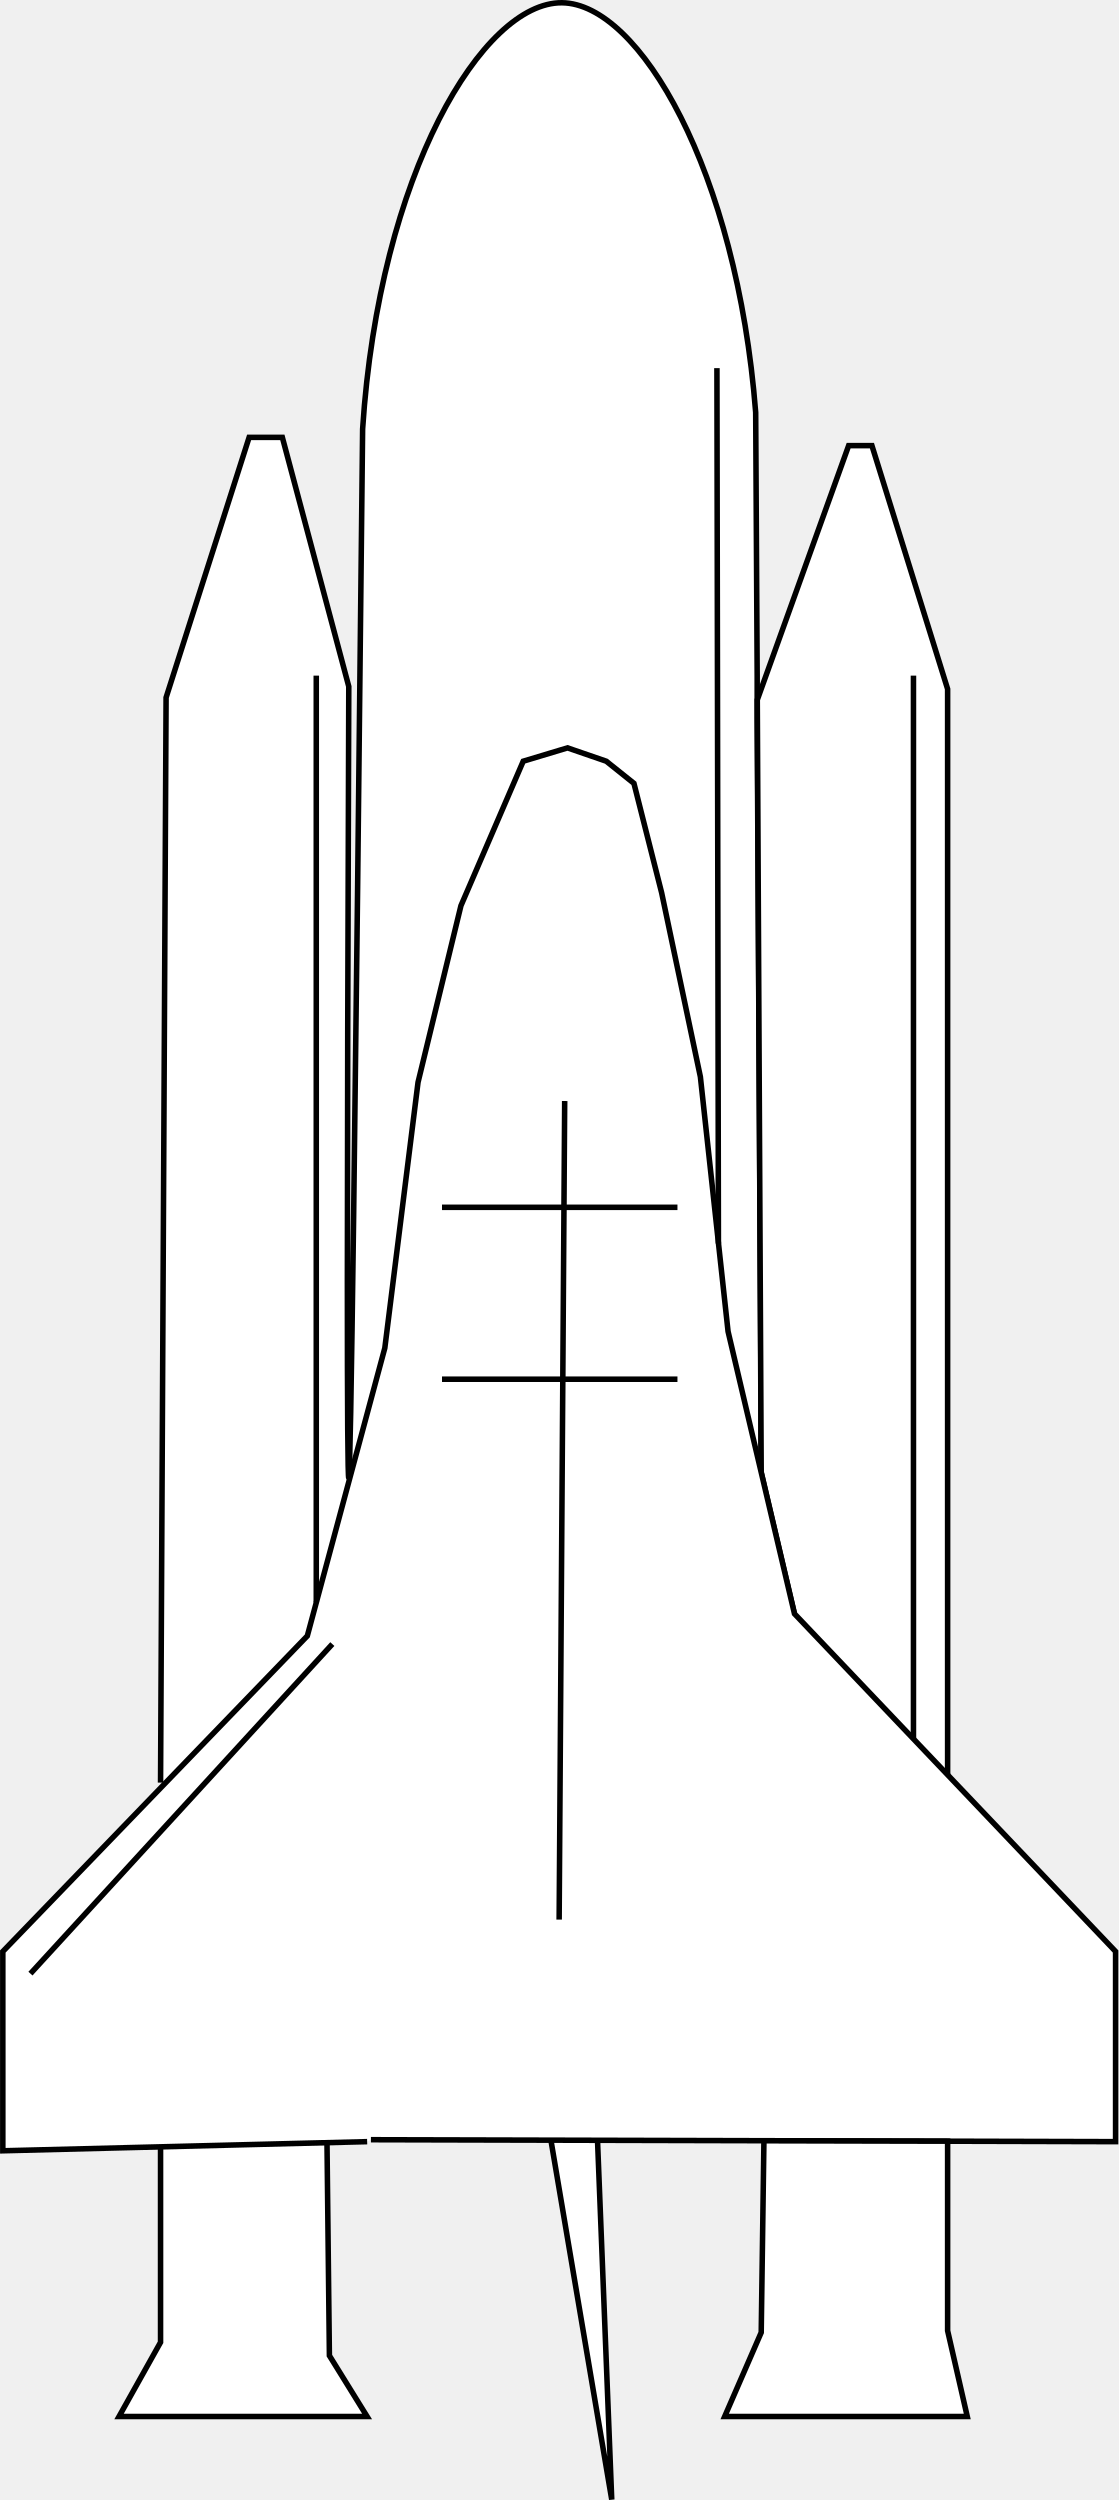
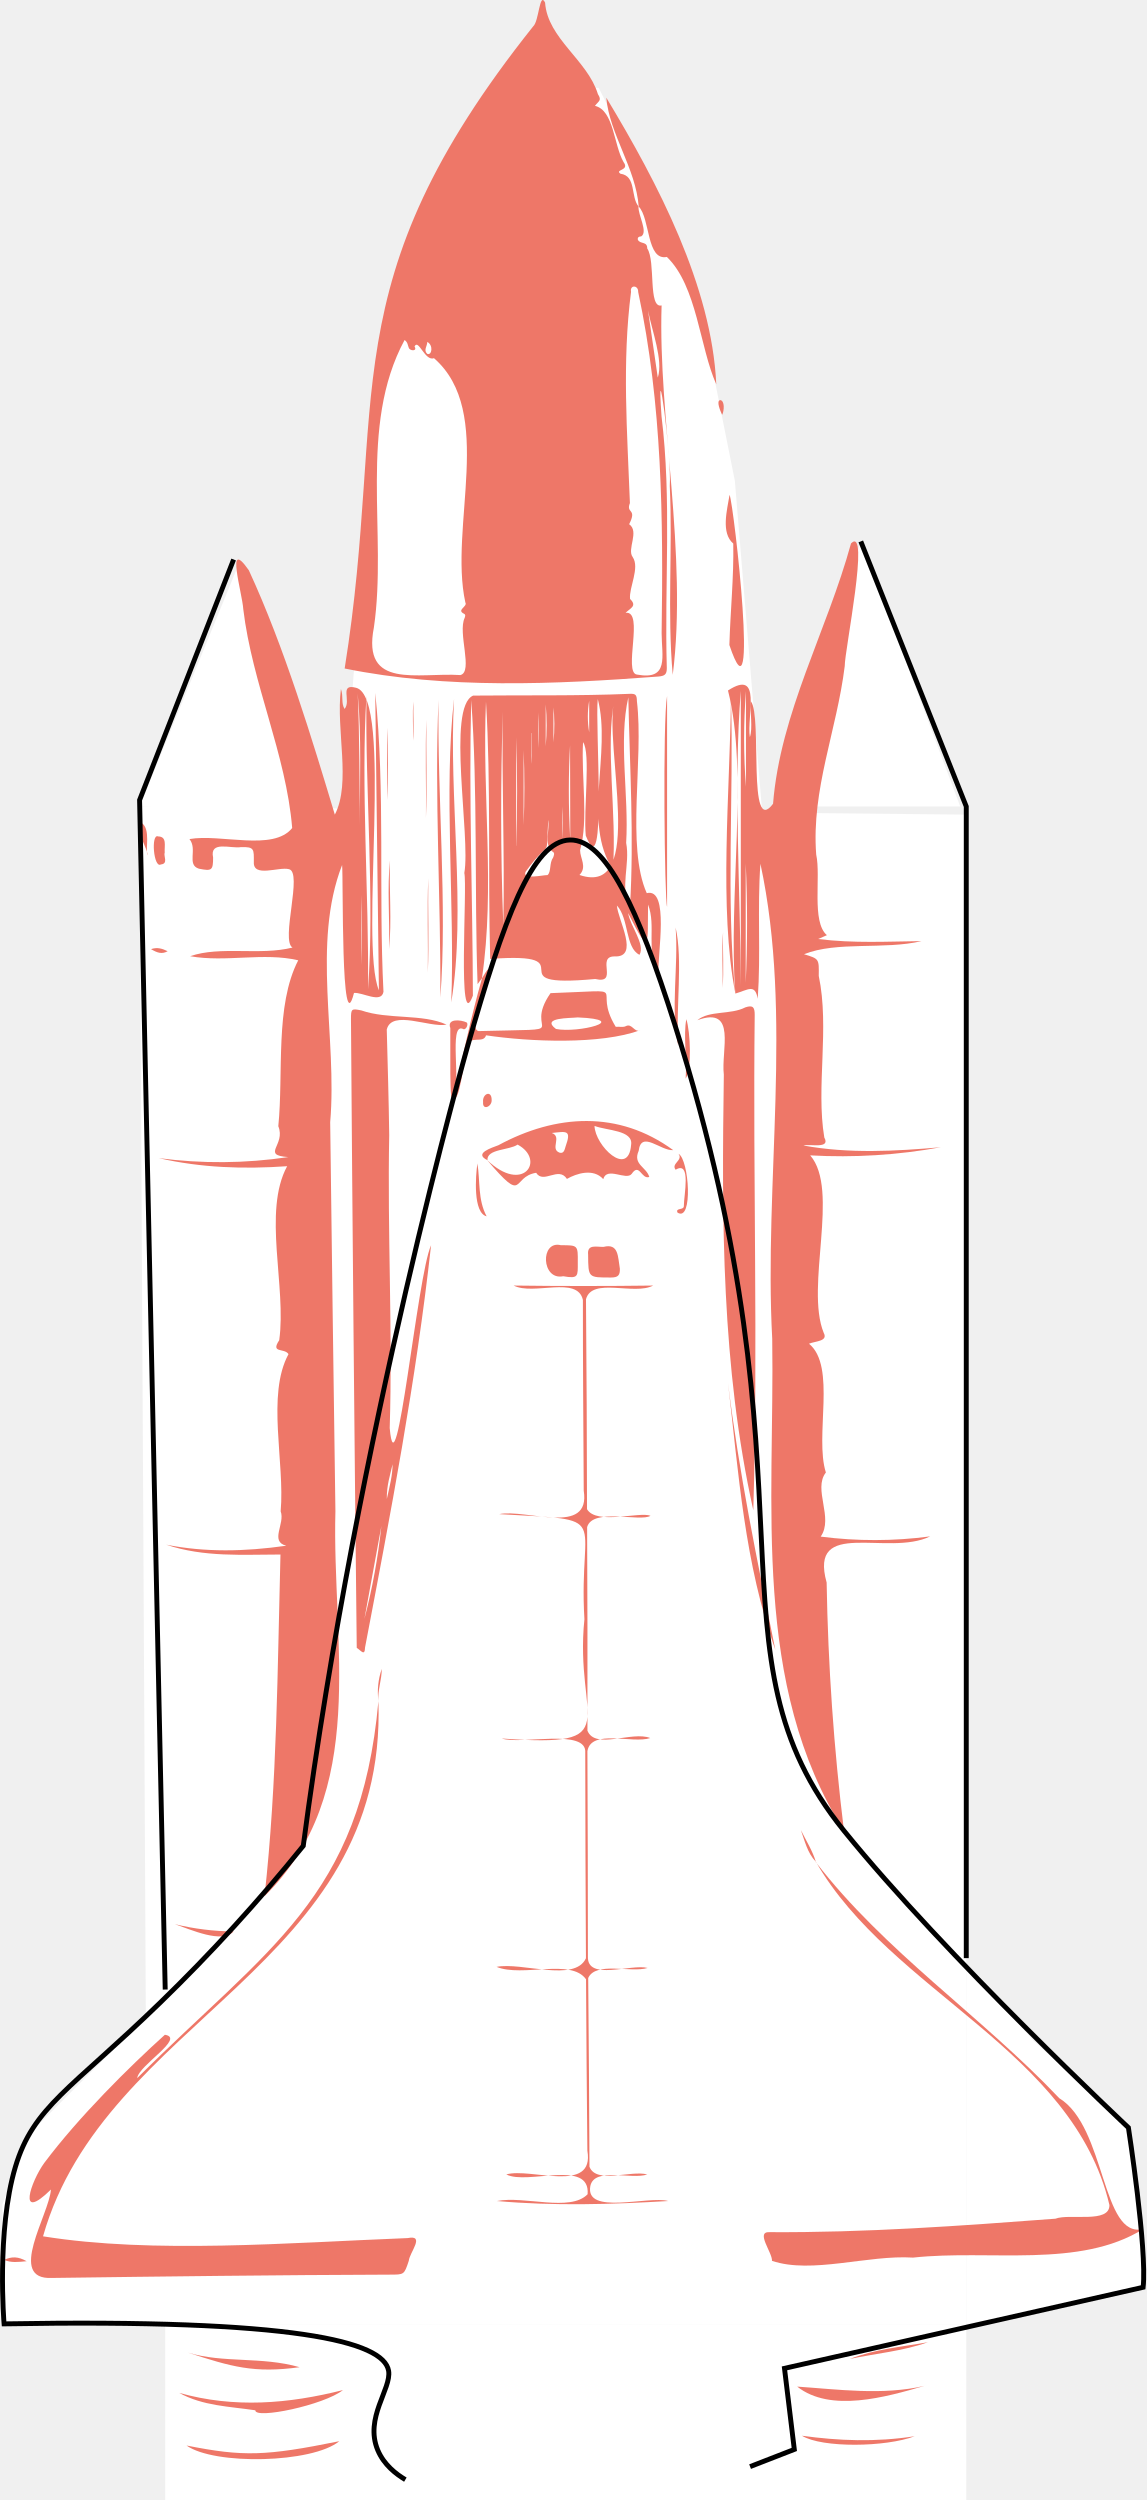
- <svg xmlns="http://www.w3.org/2000/svg" viewBox="0 0 202 451.58">
-   <path d="M439,356q.5-98,1-196l15-47h6l12,45q-.51,143,0,143t2.5-189.5c3-46.18,21.71-77.12,36-77,14,.12,31.59,30.32,35,74l.27,47.57c0,1.44,0,4.34,0,4.34l0,3.85.69,122.24V300" transform="translate(-410 -34)" fill="#fff" stroke="#000" />
-   <polyline points="171.17 322 171.17 124.46 157.5 80.5 153.29 80.5 136.79 126.41 137.5 266 143.5 291.5" fill="#fff" stroke="#000" />
-   <line x1="112.7" y1="161.25" x2="89.99" y2="161.25" fill="#fff" stroke="#000" />
-   <path d="M607.5,411.5h-64c-.33-3-.67-6-1-9h63C606.17,405.5,606.83,408.5,607.5,411.5Z" transform="translate(-410 -34)" fill="#fff" stroke="#000" />
-   <path d="M605.5,394.5c-.33-2.33-.67-4.67-1-7l-52-49-9-34h-65q-4,16-8,32l-55,54-.47,9.9h0l0,.59c0,.26-.49,10.25-.5,10.51l56,1v-11c-15.33-.33-39.67-.67-55-1" transform="translate(-410 -34)" fill="#fff" stroke="#000" />
-   <polygon points="106.5 363.5 129.13 363.5 123.5 360.5 112.7 360.5 106.5 363.5" fill="#fff" stroke="#000" />
-   <polyline points="106.5 350.5 110.5 451.5 99.5 386.5" fill="#fff" stroke="#000" />
-   <polyline points="29 386.85 29 423.09 21.5 436.5 66.31 436.5 59.5 425.5 59.06 386.59" fill="#fff" stroke="#000" />
-   <path d="M477,420.5l71,.18,63.51.17V386.5l-58-61-12-51-5-46-7-33.25-5-19.75-5-4-7-2.41-8,2.41-11.25,26.1-7.75,31.9-6,48-14,52-55,57v36l65.81-1.65" transform="translate(-410 -34)" fill="#fff" stroke="#000" />
-   <path d="M581.5,427" transform="translate(-410 -34)" fill="#fff" stroke="#000" />
-   <line x1="102" y1="198.88" x2="101" y2="346.74" fill="#fff" stroke="#000" />
-   <line x1="129.5" y1="66.5" x2="129.77" y2="224.63" fill="#fff" stroke="#000" />
-   <line x1="165" y1="122.04" x2="165" y2="314.11" fill="#fff" stroke="#000" />
-   <line x1="57.13" y1="122.04" x2="57.13" y2="289.44" fill="#fff" stroke="#000" />
-   <polygon points="130.9 436.5 174.72 436.5 171.17 421 171.17 386.77 137.99 386.69 137.5 421.32 130.9 436.5" fill="#fff" stroke="#000" />
-   <line x1="79.84" y1="218.08" x2="122.37" y2="218.08" fill="#fff" stroke="#000" />
-   <line x1="79.84" y1="249.13" x2="122.37" y2="249.13" fill="#fff" stroke="#000" />
-   <line x1="5.5" y1="356.5" x2="60.03" y2="296.97" fill="#fff" stroke="#000" />
-   <path d="M550.51,331" transform="translate(-410 -34)" fill="#fff" stroke="#000" />
+ <svg xmlns="http://www.w3.org/2000/svg" viewBox="0 0 466.58 1017.68">
+   <rect x="67.25" y="946.12" width="326.1" height="71.56" fill="#fff" />
+   <polygon points="393.34 946.12 60.01 946.12 56.82 328.3 393.34 331.61 393.34 946.12" fill="#fff" />
+   <polygon points="136.31 331.61 56.82 328.3 97.8 228.07 136.31 331.61" fill="#fff" />
+   <polygon points="390.89 328.3 315.68 328.3 350.4 220.39 390.89 328.3" fill="#fff" />
+   <polygon points="243.71 35.78 199.29 34.43 154.41 140.12 139.7 329.24 310.5 333.51 299.15 195.82 282.45 112.13 243.71 35.78" fill="#fff" />
+   <polygon points="67.25 813.23 12.03 868.53 1 897.28 1 946.12 67.25 946.12 67.25 813.23" fill="#fff" />
+   <polygon points="420.67 830.68 393.34 799.27 393.34 946.12 465.34 931.09 463.19 891.56 459.34 866.09 420.67 830.68" fill="#fff" />
+   <path d="M545.58,97.92c-.27,3.5,4,10.42,1.09,12.22-.8,0-1.55.32-1.37,1.32.85,1.94,3.9.58,3.82,3.57,3.53,5.16.25,24.61,5.86,23.21-1.49,45.34,10.68,102,4.53,150.38-2.28-25.41,0-51.29-1.2-76.87.78-12.23-5.59-59.28-3.36-28.38,4.19,34.06,1.15,68.31,2.15,102.5,0,2.69-.93,3.17-3.32,3.43-42.27,3.18-86.3,5.21-127.82-3.26C443.61,175.82,419,129.76,502.69,24.66c2.39-2,2.57-14.4,4.86-9.69,1,14.64,17.29,23.4,21.5,37.26,1.67,2.62.39,2.69-1.2,4.77,7.73,1.84,7.58,15.81,11.66,22.93,2.62,3.52-3.78,2.88-1.3,4.69,6.63.93,4,9.33,7.45,13.42Zm-95.23,54.4c-19,35.23-6.93,78.94-12.49,117-5,25.47,18,18.26,35.2,19.39,5.35-1.32-1.19-17.26,1.77-23.32.15-.54.5-1.24-.29-1.64-3.24-1.58,1.6-2.91.55-4.6-6.77-30.92,12.29-77.55-12.76-99.43-3.7,1.4-6.36-8.17-7.93-4.74,1.31,1.94-1.83,1.92-2.34.5C451.62,154.49,451.7,153.25,450.35,152.32Zm90,111.05c7.68-1-1.15,24.54,4.64,25.15,13.2,2.41,10-7.46,10-16.92.69-46.52.25-93.18-9.55-138.85.14-2.81-3.47-3-2.9-.05-3.71,28.81-1.54,57-.46,86-1.74,4.42,3.07,2-.31,8.6,4.27,3-1,10.16,1.44,13.37,3,4.4-1.57,12.36-1.07,17.06C545.13,260.62,542.27,261.46,540.31,263.37Zm13.1-95.82c2.23-7.05-2.38-18.9-4-27.24Q551.41,153.93,553.41,167.55ZM459.6,153.1c-.07,1.9-1.6,3.27-.07,4.83C461.48,158.81,462.16,154.4,459.6,153.1Z" transform="translate(-285.66 -13.91)" fill="#ee7768" />
+   <path d="M404.73,399.63c-4.91-2.79,4.3-30.85-1.48-31.91-4.05-1.07-14.61,3.57-14.26-2.89,0-5.16.33-6.26-5.25-6.08-4.09.7-12.85-2.77-11.33,4.23,0,5.24-.52,5.61-5.78,4.55-5.12-1.58-.44-7.92-3.85-12.06,12.76-2.24,34.08,5.13,41.82-4.49-2.48-30.15-16.28-58.74-19.91-89.1-.38-6.47-7.48-29.81,2.27-15.81,14.51,31.38,25.9,69.25,35,99.45,6.72-12.95.36-34.4,2.48-51.14,1.09,3.1,0,5.67,1.47,8.13,2.91-3.34-2.39-10.51,4.72-8.62,15.47,4,1.13,103.65,9.27,123.16-.5-40.27-1-80.53-1.49-121.08,4.12,39.77,1.31,81.32,3.35,121.68-.92,4.92-8.57.08-12,.47-5.39,21.19-4.31-46.81-4.84-52.09-12.43,32-1.89,70.34-4.85,104.7q1,79.18,2.13,158.34c-1.49,53.85,14,114.41-28.86,156.73,5.17-46.76,5.26-92.8,6.49-139.09-15.17,0-31.15,1.2-46.51-4,15.91,3.14,31.85,2.84,48.87.42-6.86-1.73-.38-9-2.28-14,1.76-20-5.84-47.33,3.19-64-1.71-2.62-7.41-.18-3.78-5.65,3.05-21.68-6.82-52.31,3.23-70.84-17.66,1.24-35.07.66-52.26-3.29a189,189,0,0,0,52.72-.42c-11.32-.81-.89-4.86-4.06-12.57,2.18-21.64-1.44-49.07,8.11-67.54-14.16-3.32-29.38.93-44-1.66C375.35,398.87,391.47,403,404.73,399.63Zm30.73,17c2.77-36.95-1.19-80.41-.62-119.51C432.5,334.5,435.91,377.43,435.46,416.64Zm-3.28-66.85c-.13-17.81.74-35.7-.91-53.54C432.08,314.07,431.93,331.9,432.18,349.79Zm.8,28.36c-.28,9.09-.28,19.61,0,28.7Z" transform="translate(-285.66 -13.91)" fill="#ee7768" />
+   <path d="M585,418.36c-3-39.05,5.5-90-3-123.37,14.09-9.13,7.54,10.53,8.91,19,1.25-3.71,0-10,.44-14.55,4.68,6-1.52,55.66,9,41.66,2.92-37,22-70.41,31.74-106,7.89-7.66-2.63,43.76-2.56,49.95-3.25,26.33-13.63,50.18-11.62,76.71,2,9.07-2,27.33,4.35,32.84l-3.55,1.56c14.58,1.81,28.34,1,42.1.85-15.18,3.61-34.44-.06-47.86,5.34,6.22,1.88,6.1,1.87,6,8.82,4.48,21.3-1.19,45.18,2.26,65.78,2.68,4.84-6,2.48-8.46,3.27,18.61,3.39,37.25,2.32,55.9.7a225.35,225.35,0,0,1-53.18,3.31c12.16,14-2.15,53.39,5.5,72.24,1.88,3.5-3.36,3.33-6,4.43,11.3,9.22,2.18,37.65,6.88,52.42-5.35,6.83,3.27,18.44-2.11,26.1a170.92,170.92,0,0,0,44.57-.09c-17.23,8.42-49.53-7.7-42.15,18.79a957.64,957.64,0,0,0,7.06,101.07c-37.78-59.5-28.16-133.06-29.21-200.29-3.43-63.94,8.55-131.36-4.8-193.37-1.33,18.24.21,36.5-1.1,54.95C593,414.19,590.2,416.88,585,418.36Zm2.22-123.22c-3,36.89-.19,80.83,0,120Zm2,118.81c.73-15.22.74-33.54,0-48.54Zm.1-118.68a251.58,251.58,0,0,0,0,38.92Z" transform="translate(-285.66 -13.91)" fill="#ee7768" />
+   <path d="M481.89,412.07l-1.82,2.45c-1.35-38.3.13-78.92-2.6-115.64-1,40,.59,80.24.69,120.32-6.42,17.27-2.16-44.69-3.49-49.91,2.65-14.73-7.28-67.6,3.59-72.22,21.25-.22,42.49.17,63.72-.72,2.33-.1,2.93.28,2.95,3,2.84,23.73-4.47,59.09,4,78.14,9.39-2.39,4.29,25.26,4.8,32.26-5.34-8.76-.82-18.8-4.27-27.61-.27,15.71,1.2,22.17-8.1,3.45.81,5.32,7.06,12.67,4.63,17-5.87-2.84-4.22-14.69-9.21-20.08.41,5.91,9.37,21.25-1,20.73-7.59,0,1.88,11.46-7.83,9.19-42.74,4-1.5-11.19-42.75-8.17-.95-34.64.34-71.36-1.71-104.72-1.67,37.41,3.82,75.84-1.66,112.7ZM529,298.46c-1.2,10.38,3.89,77.61-4.89,55.61-1-10.53,2.1-33.72-1.11-38.05-.78,14.33,2.3,31.61-1.2,44,0,3.36,2.94,6.78-.25,10.07,27.59,9.33,9.43-52.78,14.32-71.85-4,19.28,1,47.1-.72,69.62C522.54,348.67,534.68,320.39,529,298.46Zm12.48-.9c-4.17,18.21.25,40-.93,59.47,1.72,8.75-2.75,18.48,1.56,25.89C543.81,354.36,542,326.33,541.43,297.56Zm-32.62,49.87c-1.19,17.94,1.63,6.36-9.24,21.34-1.49,3.38,6.89,1.34,8.92,1.36,1.55-1.23.69-5,2.23-7,.39-1,.89-2.11-.31-2.61C506.92,357.53,509.6,351.59,508.81,347.43Zm-18.3,42.39c.58-28.7-.69-57.44-.23-86.17C489.44,332.38,489.41,361.1,490.51,389.82Zm5.24-31.59c.47-14.16.48-30.21,0-44.2Q495.75,336.13,495.75,358.23Zm22-42.64a346.46,346.46,0,0,0,0,40.25Q517.72,335.71,517.71,315.59Zm-19,34.21c.43-9.52.43-21.1,0-30.59Zm9-32.1a93.7,93.7,0,0,0,0-17.08Zm-5.66-5.23-.2-.16C501.74,328.78,502.15,329.15,502.05,312.47Zm8.81-11.6v15.24A70,70,0,0,0,510.86,300.87ZM505,304a126.29,126.29,0,0,0,0,14.43Zm9.57,51.42a103.51,103.51,0,0,0,0-13.18Zm10.93-56.26a38.09,38.09,0,0,0,0,12.87Z" transform="translate(-285.66 -13.91)" fill="#ee7768" />
+   <path d="M467.44,431c-6.83,1.39-22.3-6.26-24.34,2,.37,14.32.81,28.64,1,42.95-.78,39.82,1.43,79.52.2,119.28,2.62,29.77,11.2-62.06,16.84-74.43-6.07,55.05-16.52,109.41-26.88,163.74-.09,3.76-1.66,1.23-3.38.16q-1.43-128-2.35-256c0-4.16.22-4.31,4.24-3.47C443.56,429,457.67,426.52,467.44,431ZM434,672.91a257.35,257.35,0,0,0,6.92-37.85Q437.42,654,434,672.91Zm11.5-63.07c-1,4.41-2.48,8.79-2.38,14.27C444.29,618.88,445.46,614.49,445.47,609.84Z" transform="translate(-285.66 -13.91)" fill="#ee7768" />
+   <path d="M439.7,706.38c3.7,108.2-111.27,129-136.52,217.87,44.78,7.22,100.3,2.6,148.45.72,7.27-1.44.75,5.83.44,9.24-1.9,5.76-1.88,5.62-7.76,5.64-45.85.16-91.67.73-137.49,1.35-18.56.91-1.17-25.71-.42-36-14,13.77-8.17-3.34-2.7-10.85,14-18.69,34.5-39,49.07-52.14,8.54,1.27-10.75,12.49-11.25,17.64,52.9-52.94,91-73.11,98.18-153.46Z" transform="translate(-285.66 -13.91)" fill="#ee7768" />
+   <path d="M617.67,771.82c28,36.44,67.48,62.77,99.19,96.21,19.08,11.67,17.14,57.55,34.22,53.23-26,16.24-62.43,8.26-93.74,11.66-18.33-1.19-41.25,6.8-57.42,1.32.21-3.34-6.89-12-1-11.68,38.88.24,77.62-2.55,116.36-5.48,5.86-2.22,22.11,2.08,22-5.55-14.85-63.15-88.95-86.64-119.52-139.77Z" transform="translate(-285.66 -13.91)" fill="#ee7768" />
+   <path d="M569.53,429.21c4.86-4.07,13.53-2.11,19.56-5.24,3.19-1.06,3.79.09,3.79,3.08-.78,67.13,1.41,134.77-.57,201.65-13-58.58-12.85-117.65-12-177.33C579.09,441.65,585.83,423.22,569.53,429.21Z" transform="translate(-285.66 -13.91)" fill="#ee7768" />
+   <path d="M484.09,486.19c-5.82-2.8,1.84-5.06,4.47-6.1,23.39-12.66,48.89-14.27,71.14,2-5,.47-13.05-8.28-14.05.3-2.49,5.55,3.16,6.55,4.32,10.63-3.23,1.15-4-6-7.19-1.23-2.24,2.8-10.11-3.15-11.55,2.11-4.06-4.52-10.88-2.32-14.79-.09-3.4-5.29-9.55,2.26-12.53-2.49-10.29,1.67-4.24,13.29-20-5.23,14.73,14.13,24-.05,12.45-6.25C493.08,482.17,483.75,481.54,484.09,486.19Zm43.58-13.95c.21,8.05,13.82,21.27,14.9,7.7C543.51,473.92,532.64,474.18,527.67,472.24Zm-17.39,2.88c4.31,1.5-.86,6.51,3.14,8,1.76.52,2.08-1.17,2.47-2.51C518.34,473.82,516.36,474.44,510.28,475.12Z" transform="translate(-285.66 -13.91)" fill="#ee7768" />
+   <path d="M557.68,909.89c-23.15,1.37-46.32,2.07-69.76,0,11.19-2.25,29.8,4.59,36.94-2.76,1.15-14.47-24.58-3.6-33.1-8.07,9.83-2.91,36.06,8.16,33-9.7-.19-23.25-.46-46.49-.54-69.73-6.07-8.62-25.8-.73-36.43-5.06,10.27-2.07,31.82,6.46,36.39-3.51-.2-27.87-.21-55.75-.28-83.62.86-10.15-26.22-3.2-34-5.84,51.86,3.85,29.4-6.89,33.66-48.56C521,629.51,536.06,633,488.86,630.27c11.07-2.24,37.37,9.14,34.42-9.56-.15-25.88-.35-51.75-.34-77.62-2.16-10-20.15-1.69-28.17-5.87q28.38.38,56.76,0c-7.73,4.14-24.87-3.54-27.33,5.57q.36,42.74.42,85.47c3.83,6.52,21.44.88,25.84,2.68-4.07,2.64-23.52-3.38-25.8,4.61q.21,41.44.13,82.87c3.19,7.91,18.17,0,25.57,3-7.23,2.43-24.06-3.84-25.58,5.32.17,27.87.15,55.75.2,83.62-.38,10.07,17.49,2.9,24.32,4.65-6.92,2.09-21.09-2.73-24.2,4.08q.36,38.43.52,76.87c2.82,7.14,16.79,1.28,23.54,3.11-6.5,2.24-21.5-3.16-23.19,4.7C523.73,915.87,549.49,907.65,557.68,909.89Z" transform="translate(-285.66 -13.91)" fill="#ee7768" />
+   <path d="M545.66,98c-1.14-15.56-11.95-29.62-13.19-44.32,21.08,34.93,42.9,76.8,44.77,116.68-6.77-15.06-7.81-40-20.12-51.86C548.81,120.19,550.38,102.82,545.66,98Z" transform="translate(-285.66 -13.91)" fill="#ee7768" />
+   <path d="M470.26,460.27c3.76-16.06,7.11-32.5,11.64-48.21l-.08.15c8.76-15-7.4,20.1-1.39,21.43,41.67-1.12,17.35,1.7,29.34-15.45C544.71,417,526,415,536.31,431.9c1.36-.15,3,.31,4.07-.26,2.66-1.39,3.51,2.93,6,1.6-16.18,6-45.09,4.76-62.87,2.12-1.11,3.73-6.83-.52-7.56,4.75C474.61,444.68,472.51,464.45,470.26,460.27Zm50.56-32.2c-2.86.36-15.22-.07-8.85,4.7C520.82,434.6,543.13,429,520.82,428.07Z" transform="translate(-285.66 -13.91)" fill="#ee7768" />
+   <path d="M582.65,215.33c1.81,4.4,12.3,98-.08,61.15.39-13.69,1.85-27.74,1.58-41.3C579.08,230.84,581.61,221.67,582.65,215.33Z" transform="translate(-285.66 -13.91)" fill="#ee7768" />
+   <path d="M582,576.8c4.47,36.59,11.92,72.67,19.29,108.76C588.71,650.38,586.32,613.42,582,576.8Z" transform="translate(-285.66 -13.91)" fill="#ee7768" />
+   <path d="M470.5,298.41c-2.32,40.27,5.1,85.73-1.15,123.55C470.89,383.13,466.2,335,470.5,298.41Z" transform="translate(-285.66 -13.91)" fill="#ee7768" />
+   <path d="M425.27,986.84c-7.71,6.11-35.85,12-35.68,8.23-10.51-1.57-21.32-1.74-31-7.09C381,994.29,403.07,992.45,425.27,986.84Z" transform="translate(-285.66 -13.91)" fill="#ee7768" />
+   <path d="M531.35,521.48c6.23-1.58,5.8,4.11,6.64,8.88.08,2.72-.76,3.58-3.58,3.59-9.38,0-9.26.14-9.34-9.25C524.56,520.21,528.53,521.57,531.35,521.48Z" transform="translate(-285.66 -13.91)" fill="#ee7768" />
+   <path d="M520.86,527.73c0,5.67.39,6.81-5.93,5.7-8.95,1.83-9.45-14.77-.93-12.63C520.92,520.8,520.92,520.8,520.86,527.73Z" transform="translate(-285.66 -13.91)" fill="#ee7768" />
+   <path d="M662,985.12c-15.82,4.62-38.27,11-51.83.31C626.65,986.53,644.91,989.11,662,985.12Z" transform="translate(-285.66 -13.91)" fill="#ee7768" />
+   <path d="M585,418.28c-6.77-34.45-2.21-81.8-1.78-120.18C584.42,337.81,581.1,379.49,585,418.28Z" transform="translate(-285.66 -13.91)" fill="#ee7768" />
+   <path d="M423.78,1007.65c-10.94,9-50.89,9.85-62.19,1.76C384.75,1014,393.64,1013.75,423.78,1007.65Z" transform="translate(-285.66 -13.91)" fill="#ee7768" />
+   <path d="M464.9,420c.27-39.9-2.45-82.72-.72-121.2C463.61,338.41,467.81,382.68,464.9,420Z" transform="translate(-285.66 -13.91)" fill="#ee7768" />
+   <path d="M362.19,971.6c14.51,4.39,29.89,1.49,45.43,5.93C389.08,980.09,379.83,977.33,362.19,971.6Z" transform="translate(-285.66 -13.91)" fill="#ee7768" />
+   <path d="M557.21,297.22v85.83C556.19,380.73,555.37,307.07,557.21,297.22Z" transform="translate(-285.66 -13.91)" fill="#ee7768" />
+   <path d="M470.26,460.27c-1.82,8-1.16-23.1-1.29-27.86-1.51-4,4.32-3.42,6.64-2.29.9.64-.3,3.56-1.65,2.56C468.3,430.57,473.49,455,470.26,460.27Z" transform="translate(-285.66 -13.91)" fill="#ee7768" />
+   <path d="M561.74,439.63c-3.23-15.39.18-32.25-1.06-48.17C563.74,404.75,560.7,424.26,561.74,439.63Z" transform="translate(-285.66 -13.91)" fill="#ee7768" />
+   <path d="M658,1005.63c-11.74,4.49-37.76,4.83-45.9-.2C627.05,1007.49,642,1008.12,658,1005.63Z" transform="translate(-285.66 -13.91)" fill="#ee7768" />
+   <path d="M352.71,361.08c-.57,1.22,1.57,4.43-1.55,4.72-3,1.77-4.12-12.72-1.15-11.41C353.75,354.47,352.52,358.12,352.71,361.08Z" transform="translate(-285.66 -13.91)" fill="#ee7768" />
+   <path d="M663.38,967.36c-10.29,3.66-21.18,4.56-31.77,6.81C641.83,970.16,652.71,969.27,663.38,967.36Z" transform="translate(-285.66 -13.91)" fill="#ee7768" />
+   <path d="M356.86,797.19a104.09,104.09,0,0,0,23.89,2.95C376.08,805.26,363.34,799.38,356.86,797.19Z" transform="translate(-285.66 -13.91)" fill="#ee7768" />
+   <path d="M560.69,490.08c-2-2.56,3.19-3.78,1.17-6.5,4.34,2.3,6,28-.41,23.94-.92-2.11,2.63-.8,2.59-2.7C564,500.66,567.18,486.16,560.69,490.08Z" transform="translate(-285.66 -13.91)" fill="#ee7768" />
+   <path d="M480,487.51c1.17,7.33.12,14.74,3.75,21.53C478.16,507.66,479.24,492.59,480,487.51Z" transform="translate(-285.66 -13.91)" fill="#ee7768" />
+   <path d="M459.24,306.93c-.19,13.17.36,27.09-.19,39.9C459.24,333.66,458.68,319.74,459.24,306.93Z" transform="translate(-285.66 -13.91)" fill="#ee7768" />
+   <path d="M460,371.4c-.19,12.7.37,26.14-.19,38.47C460,397.18,459.47,383.73,460,371.4Z" transform="translate(-285.66 -13.91)" fill="#ee7768" />
+   <path d="M444,400.32c.43-11.78-.82-25.25.43-36.2C444,375.94,445.22,389.19,444,400.32Z" transform="translate(-285.66 -13.91)" fill="#ee7768" />
+   <path d="M345.66,362.13c.39-2.81-5.42-10.07-2.23-13.13C347,351.5,344.83,359.47,345.66,362.13Z" transform="translate(-285.66 -13.91)" fill="#ee7768" />
+   <path d="M564.76,453c.61-7.67-1-17.81.29-24.21C566.7,434,567.35,449,564.76,453Z" transform="translate(-285.66 -13.91)" fill="#ee7768" />
+   <path d="M443.53,310.18c-.25,9.64.48,20.24-.24,29.41C443.53,330,442.81,319.38,443.53,310.18Z" transform="translate(-285.66 -13.91)" fill="#ee7768" />
+   <path d="M580,393.43c-.21,7.41.41,15.65-.21,22.66C580,408.64,579.36,400.58,580,393.43Z" transform="translate(-285.66 -13.91)" fill="#ee7768" />
+   <path d="M482.31,462.55c-.39-3.41,3.51-5.08,3.49-.88C486,464.37,482,466.17,482.31,462.55Z" transform="translate(-285.66 -13.91)" fill="#ee7768" />
+   <path d="M617.75,771.76c-3.45-3.61-4.46-8.41-6.09-12.91C613.73,763.06,616.48,767.42,617.75,771.76Z" transform="translate(-285.66 -13.91)" fill="#ee7768" />
+   <path d="M453.79,315.41c.18-5.17-.35-11,.18-15.86C453.79,304.72,454.31,310.59,453.79,315.41Z" transform="translate(-285.66 -13.91)" fill="#ee7768" />
+   <path d="M347.13,400.27c2.69-.89,4.65-.17,6.78.86C351.52,402.47,349.56,401.73,347.13,400.27Z" transform="translate(-285.66 -13.91)" fill="#ee7768" />
+   <path d="M296.5,934.39c-3.55.34-6.26.69-9.2-.54C290.53,932.38,293.05,932.45,296.5,934.39Z" transform="translate(-285.66 -13.91)" fill="#ee7768" />
+   <path d="M439.7,706.39a29.05,29.05,0,0,1,1.36-13.12C441.09,697.68,439.32,702,439.7,706.39Z" transform="translate(-285.66 -13.91)" fill="#ee7768" />
+   <path d="M579.63,182.78c-.67-1.37-2.6-5.85-.73-6C580.73,177.1,580.48,181.13,579.63,182.78Z" transform="translate(-285.66 -13.91)" fill="#ee7768" />
+   <polyline points="95.1 227.76 56.82 325.68 67.25 809.89" fill="none" stroke="#000" stroke-miterlimit="10" stroke-width="2" />
+   <polyline points="350.4 220.39 393.34 328.3 393.34 797.09" fill="none" stroke="#000" stroke-miterlimit="10" stroke-width="2" />
+   <path d="M591,1018l18-7q-2-16.5-4-33l146-33c1.66-15.58-6-65-6-65s-74.64-70-115.77-120.83c-58.37-72.2-8.45-137.16-69-328.57-15-47.23-28-75-42.51-74.76-15.39.28-27,32.21-41.8,84.27,0,0-44.56,156.53-66.81,325.2h0a715.29,715.29,0,0,1-58.26,63.84c-36.54,35.44-51.58,42.29-58.93,66.85-7.78,26-4.6,63.89-4.6,63.89h0C405.56,957.81,441.84,967,443.85,979c1.23,7.38-9.92,19.14-4.41,32.3,2.53,6,7.48,9.77,11.23,12" transform="translate(-285.66 -13.91)" fill="none" stroke="#000" stroke-miterlimit="10" stroke-width="2" />
</svg>
